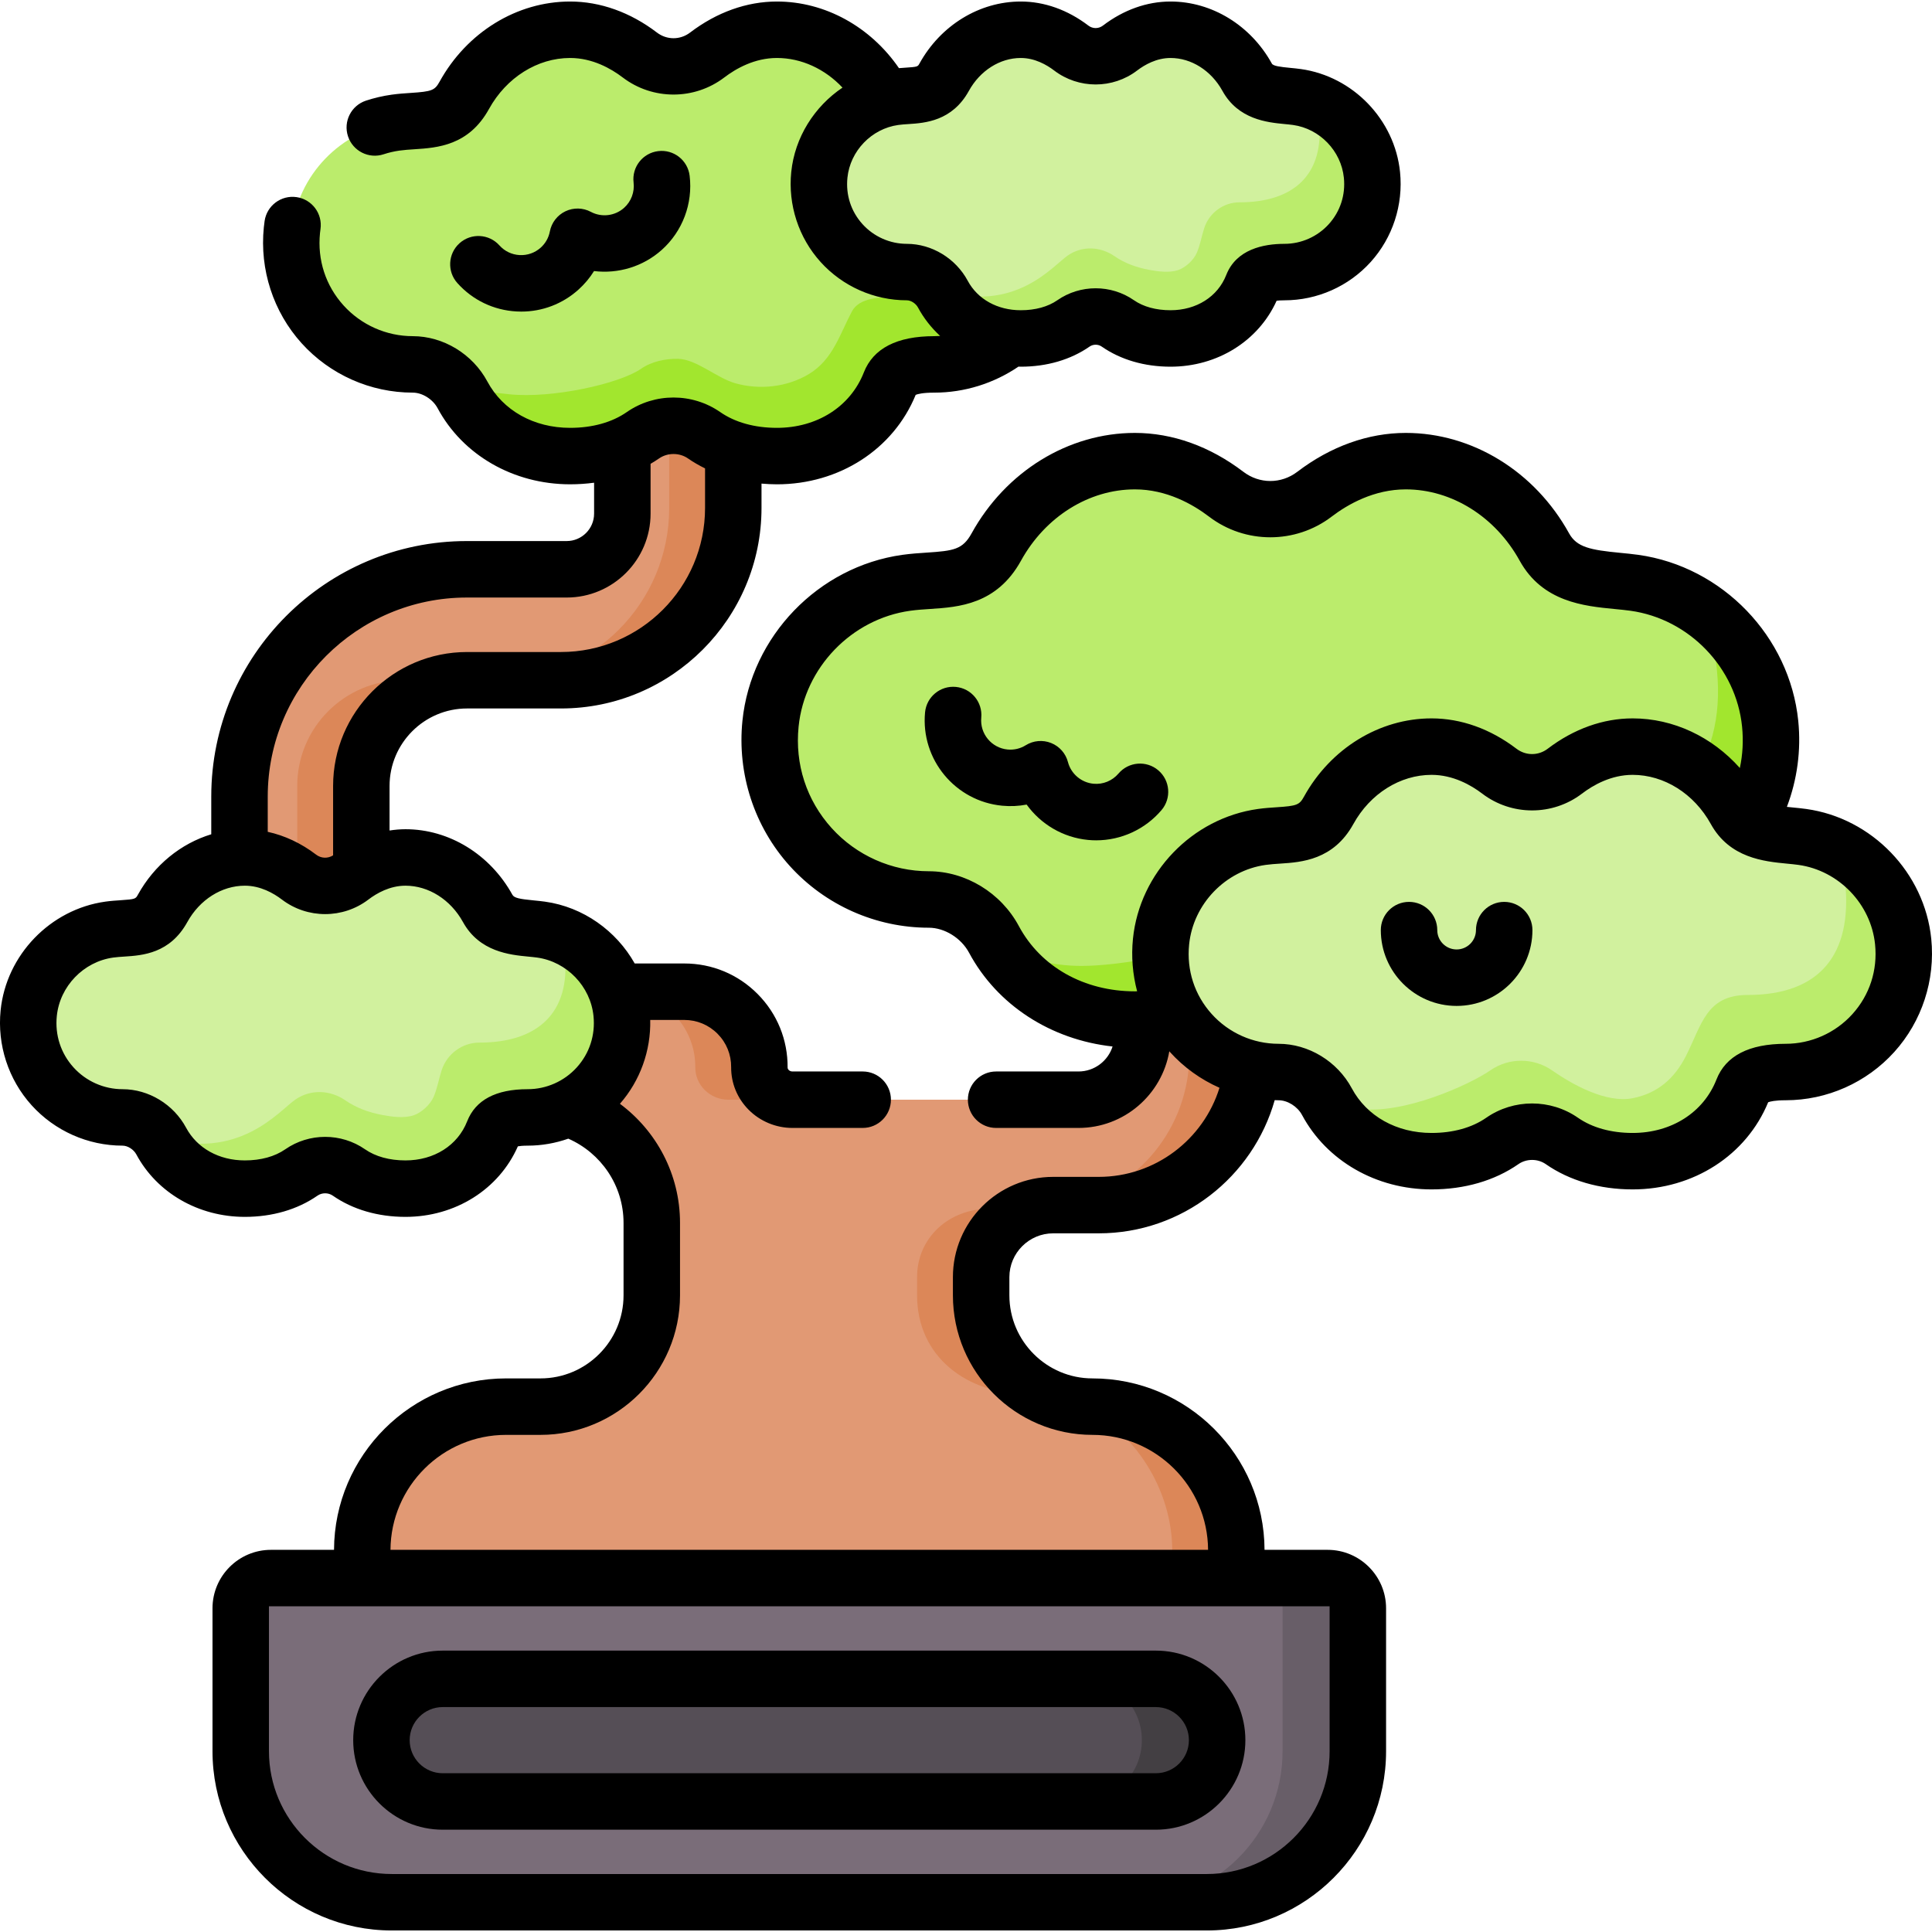
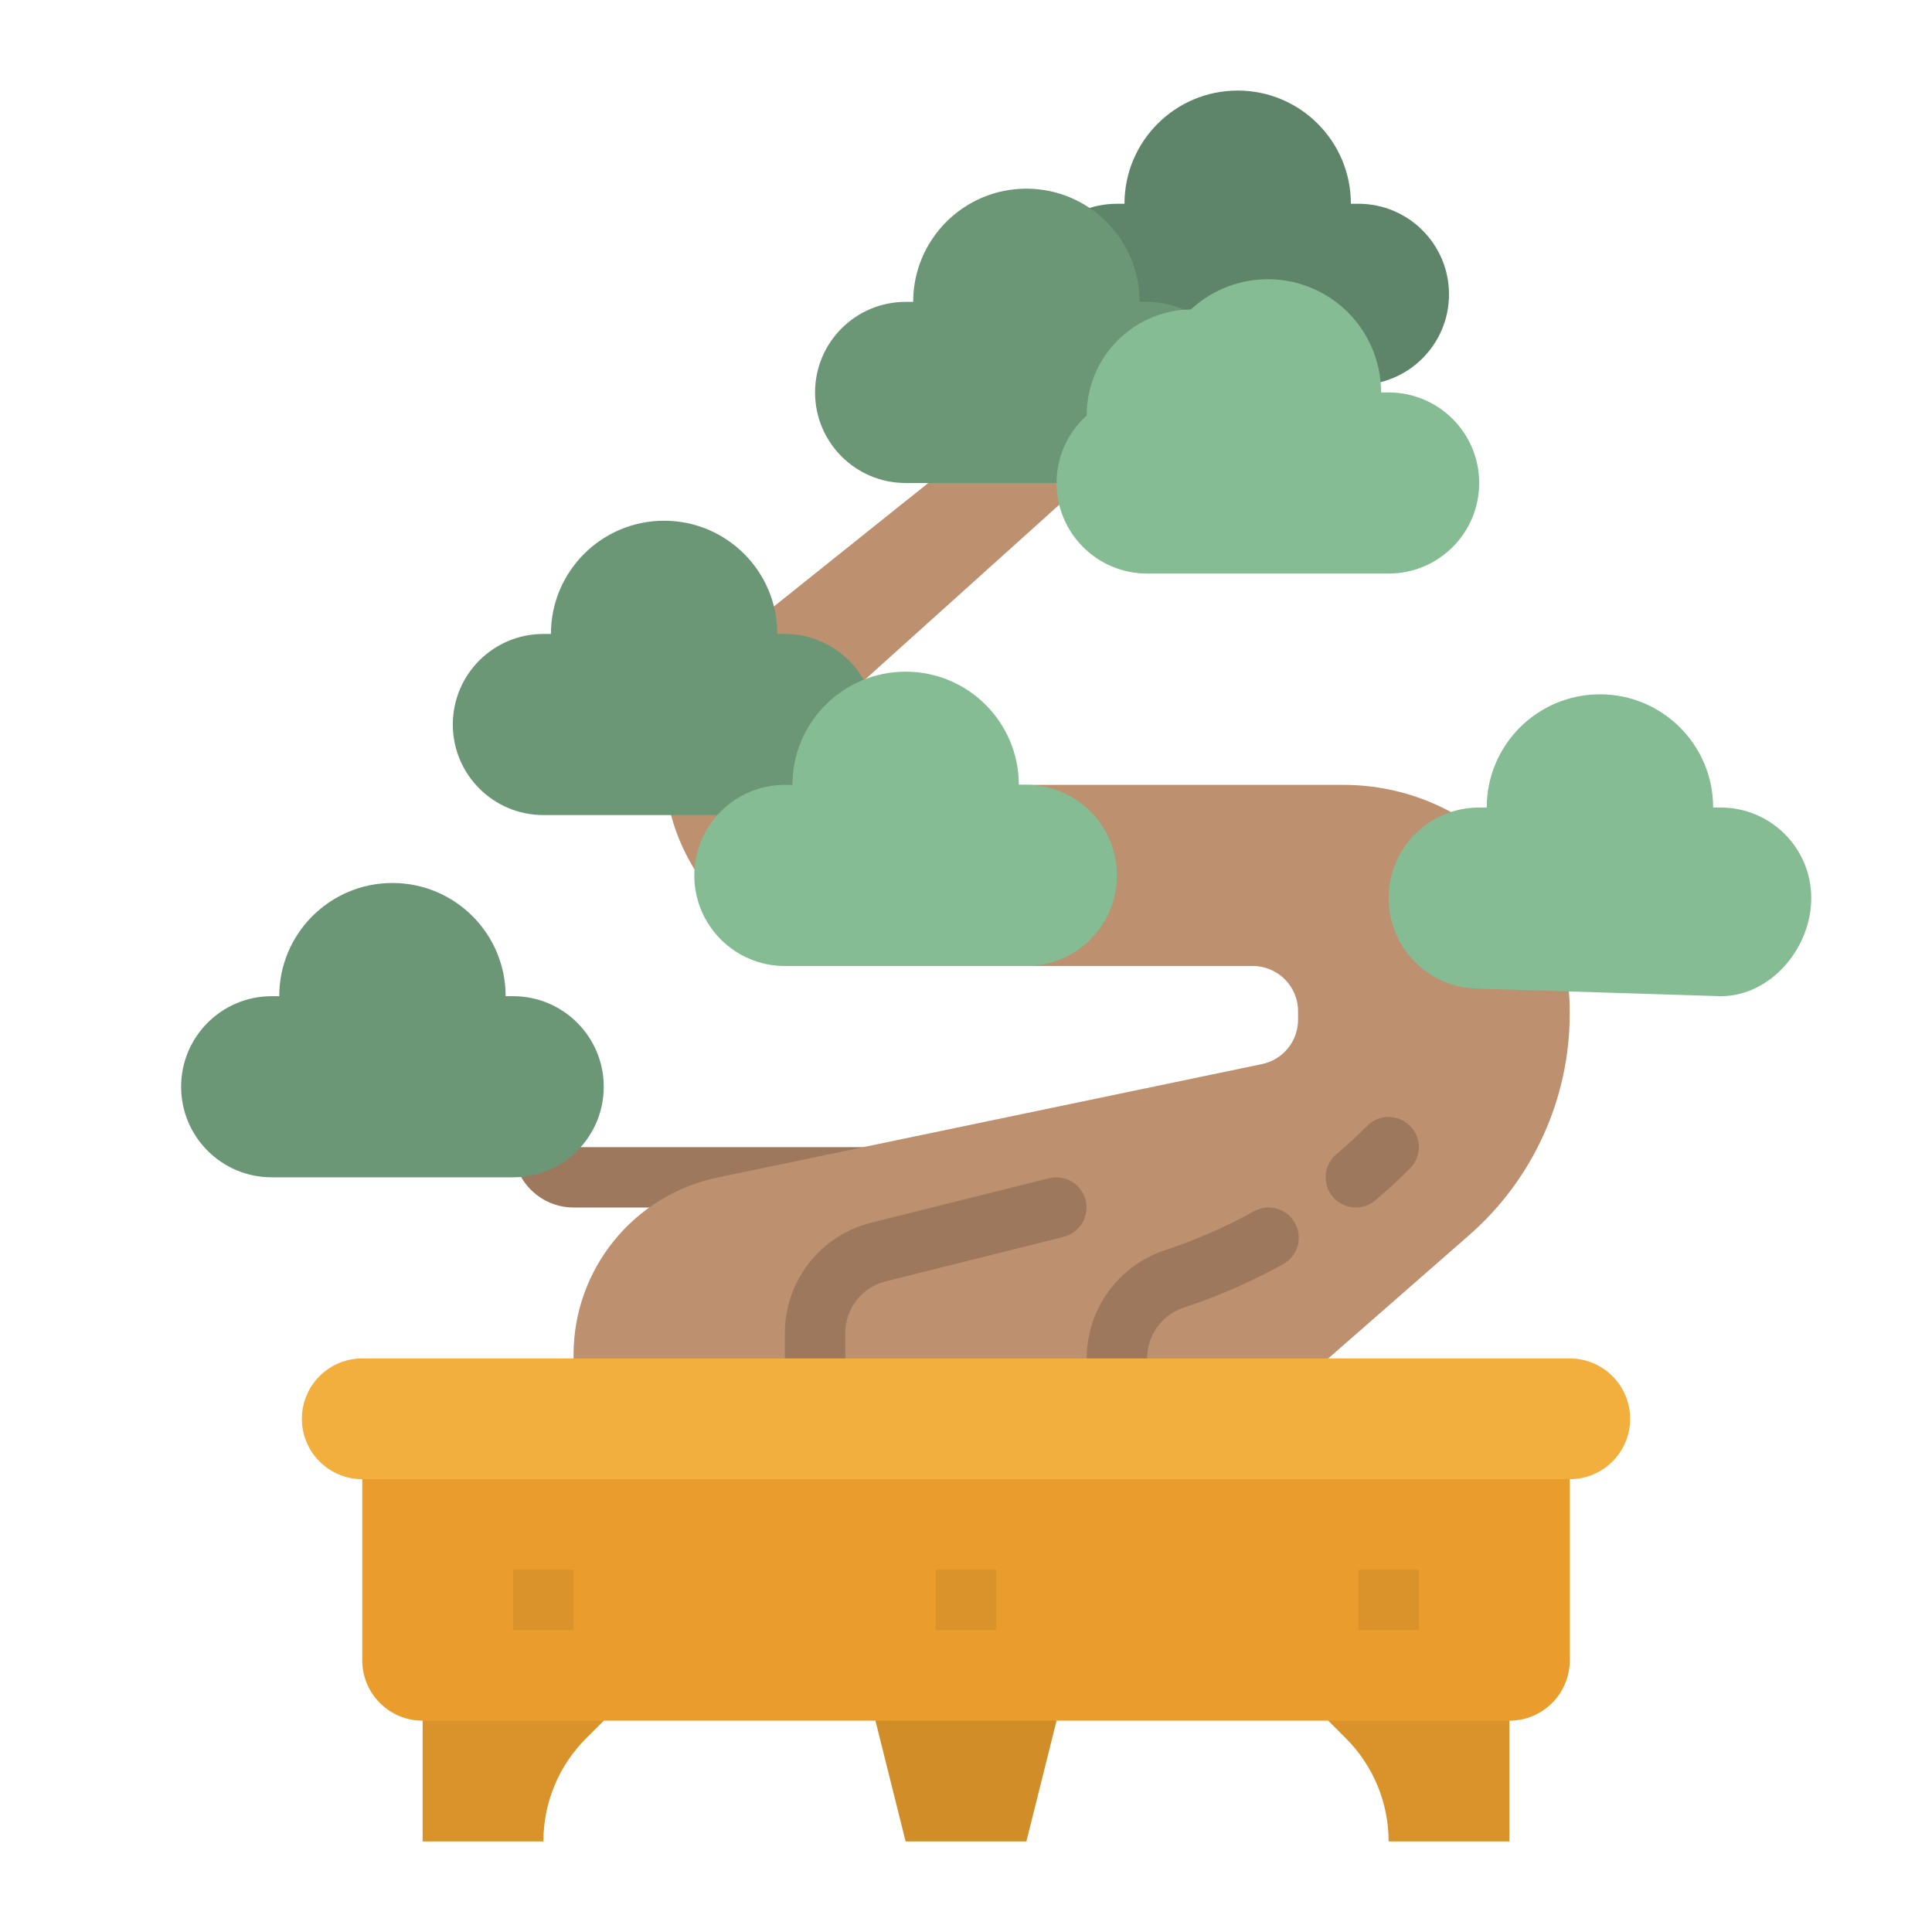
- <svg xmlns="http://www.w3.org/2000/svg" id="Capa_1" enable-background="new 0 0 512.808 512.808" height="512" viewBox="0 0 512.808 512.808" width="512">
-   <g>
-     <g>
-       <path d="m320.331 504.911h-216.353c-22.136 0-40.08-17.945-40.08-40.08v-37.947c0-4.428 3.589-8.017 8.017-8.017h280.48c4.428 0 8.017 3.589 8.017 8.017v37.947c-.001 22.135-17.945 40.08-40.081 40.08z" fill="#7a6d79" />
+ <svg xmlns="http://www.w3.org/2000/svg" height="512" viewBox="0 0 512 512" width="512">
+   <g id="flat">
+     <path d="m352 456v-8h48v40h-32a38.628 38.628 0 0 0 -11.314-27.314z" fill="#da922a" />
+     <path d="m232 456 24-8 24 8-8 32h-32z" fill="#d18d28" />
+     <path d="m112 448h48v8l-4.686 4.686a38.628 38.628 0 0 0 -11.314 27.314h-32z" fill="#da922a" />
+     <path d="m240 320h-88a16.019 16.019 0 0 1 -16-16v-8h16v8h88z" fill="#9e785d" />
+     <path d="m360 54h-2a30 30 0 0 0 -60 0h-2a24 24 0 0 0 -24 24 24 24 0 0 0 24 24h64a24 24 0 0 0 24-24 24 24 0 0 0 -24-24z" fill="#5e8569" />
+     <path d="m400 456h-288a16 16 0 0 1 -16-16v-56h320v56a16 16 0 0 1 -16 16z" fill="#ea9d2d" />
+     <path d="m248 416h16v16h-16z" fill="#da922a" />
+     <path d="m152 360v-.969a48 48 0 0 1 38.21-46.991l144.237-30.05a12 12 0 0 0 9.553-11.748v-2.242a12 12 0 0 0 -12-12h-102a54 54 0 0 1 -54-54v-.7a36 36 0 0 1 13.511-28.111l66.489-53.189h40l-76.335 68.7a11.068 11.068 0 0 0 -3.665 8.23 11.07 11.07 0 0 0 11.07 11.07h128.93a60 60 0 0 1 60 60v.606a78 78 0 0 1 -26.637 58.7l-37.363 32.694v8h-200z" fill="#bd9070" />
+     <path d="m304 80h-2a30 30 0 0 0 -60 0h-2a24 24 0 0 0 -24 24 24 24 0 0 0 24 24h64a24 24 0 0 0 24-24 24 24 0 0 0 -24-24z" fill="#6b9777" />
+     <path d="m208 168h-2a30 30 0 0 0 -60 0h-2a24 24 0 0 0 -24 24 24 24 0 0 0 24 24h64a24 24 0 0 0 24-24 24 24 0 0 0 -24-24z" fill="#6b9777" />
+     <path d="m272 208h-2a30 30 0 0 0 -60 0h-2a24 24 0 0 0 -24 24 24 24 0 0 0 24 24h64a24 24 0 0 0 24-24 24 24 0 0 0 -24-24z" fill="#85bc94" />
+     <path d="m456 214h-2a30 30 0 0 0 -60 0h-2a24 24 0 0 0 -24 24 24 24 0 0 0 24 24l64 2c13.255 0 24-12.745 24-26a24 24 0 0 0 -24-24z" fill="#85bc94" />
+     <path d="m288 110.113a28 28 0 0 1 25.254-27.978c.787-.078 1.568-.114 2.345-.125a29.994 29.994 0 0 1 50.401 21.99h2a24 24 0 0 1 24 24 24 24 0 0 1 -24 24h-64a24 24 0 0 1 -24-24 23.939 23.939 0 0 1 8-17.887z" fill="#85bc94" />
+     <g fill="#9e785d">
+       <path d="m216 368a8 8 0 0 1 -8-8v-6.667a30.156 30.156 0 0 1 22.875-29.3l47.185-11.8a8 8 0 0 1 3.88 15.522l-47.185 11.8a14.178 14.178 0 0 0 -10.755 13.778v6.667a8 8 0 0 1 -8 8z" />
+       <path d="m359.318 320a8 8 0 0 1 -5.177-14.1c2.823-2.392 5.582-4.934 8.2-7.554a8 8 0 0 1 11.314 11.314c-2.929 2.928-6.014 5.77-9.17 8.446a7.971 7.971 0 0 1 -5.167 1.894z" />
+       <path d="m296 368a8 8 0 0 1 -8-8 30.16 30.16 0 0 1 20.649-28.649l.62-.207a135.986 135.986 0 0 0 23.031-10.136 8 8 0 1 1 7.775 13.984 152.115 152.115 0 0 1 -25.747 11.33l-.621.207a14.181 14.181 0 0 0 -9.707 13.471 8 8 0 0 1 -8 8z" />
    </g>
-     <g>
-       <path d="m360.413 426.882v37.946c0 22.14-17.944 40.084-40.084 40.084h-19.982c22.14 0 40.084-17.944 40.084-40.084v-37.946c0-4.426-3.587-8.013-8.023-8.013h19.982c4.436 0 8.023 3.587 8.023 8.013z" fill="#685e68" />
-     </g>
-     <g>
-       <path d="m279.545 319.869h12.078c22.684 0 41.073-18.389 41.073-41.073v-71.889h-29.446v67.992c0 9.386-7.609 16.995-16.995 16.995h-75.945c-4.773 0-8.784-3.825-8.748-8.598.082-11.068-8.866-20.067-19.916-20.067h-59.75c-14.353 0-25.989-11.636-25.989-25.989v-28.617c0-15.502 12.567-28.069 28.069-28.069h24.926c25.257 0 45.733-20.475 45.733-45.733v-36.939h-29.447v38.451c0 8.16-6.615 14.776-14.776 14.776h-26.501c-33.324 0-60.339 27.015-60.339 60.339v32.613c0 26.85 21.766 48.616 48.616 48.616h28.889c17.633 0 31.927 14.294 31.927 31.927v19.214c0 16.317-13.228 29.545-29.545 29.545h-9.122c-21.089 0-38.184 17.096-38.184 38.184v7.32h232.004v-7.32c0-21.089-17.096-38.184-38.184-38.184-16.317 0-29.545-13.228-29.545-29.545v-4.829c-.001-10.56 8.558-19.12 19.117-19.12z" fill="#e19974" />
-     </g>
-     <g>
-       <path d="m95.908 208.626v28.615c0 14.357 11.64 25.987 25.987 25.987h-17.005c-14.357 0-25.997-11.63-25.997-25.987v-28.615c0-15.506 12.569-28.075 28.075-28.075h17.005c-15.496.001-28.065 12.569-28.065 28.075z" fill="#dc8758" />
-     </g>
-     <g>
-       <path d="m148.901 180.552h-17.015c25.258 0 45.739-20.472 45.739-45.729v-36.938h17.005v36.937c0 25.258-20.472 45.73-45.729 45.73z" fill="#dc8758" />
-     </g>
-     <g>
-       <path d="m210.306 291.892h-17.005c-4.776 0-8.782-3.827-8.752-8.592.08-11.07-8.862-20.072-19.912-20.072h17.005c11.05 0 20.002 9.002 19.922 20.072-.04 4.766 3.976 8.592 8.742 8.592z" fill="#dc8758" />
-     </g>
-     <g>
-       <path d="m269.084 364.708c2.258 2.258 4.886 4.156 7.783 5.585-1.289-.15-2.588-.23-3.907-.23-8.163 0-15.546-2.478-20.891-7.004s-8.652-11.08-8.652-19.243v-4.826c0-10.56 8.562-18.144 19.113-18.144h10.97c-7.593 2.528-13.068 9.701-13.068 18.144v4.826c0 8.163 3.307 15.546 8.652 20.892z" fill="#dc8758" />
-     </g>
-     <g>
-       <path d="m328.151 411.546v7.323h-17.005v-7.323c0-16.106-9.971-31.812-24.089-38.326.959.09 1.928.14 2.917.14 21.083 0 38.177 17.095 38.177 38.186z" fill="#dc8758" />
-     </g>
-     <g>
-       <path d="m332.697 206.908v71.886c0 22.69-18.394 41.074-41.073 41.074h-8.063c18.384-4.086 32.121-20.492 32.121-40.094v-72.865h17.015z" fill="#dc8758" />
-     </g>
-     <g>
-       <path d="m306.79 478.163h-189.272c-8.988 0-16.274-7.286-16.274-16.274 0-8.988 7.286-16.274 16.274-16.274h189.272c8.988 0 16.274 7.286 16.274 16.274 0 8.987-7.286 16.274-16.274 16.274z" fill="#554e56" />
-     </g>
-     <g>
-       <path d="m323.066 461.891c0 4.486-1.818 8.562-4.766 11.51-2.947 2.948-7.014 4.766-11.51 4.766h-19.982c4.496 0 8.562-1.818 11.51-4.766 2.947-2.947 4.766-7.024 4.766-11.51 0-8.992-7.283-16.276-16.275-16.276h19.982c8.991.001 16.275 7.284 16.275 16.276z" fill="#433f43" />
-     </g>
-     <g>
-       <g>
-         <path d="m433.824 154.694c-8.573-1.198-18.883-.409-23.897-9.493-7.248-13.132-21.006-22.8-36.79-22.8-9.024 0-17.385 3.555-24.246 8.783-6.938 5.287-16.474 5.287-23.412 0-6.861-5.229-15.222-8.783-24.246-8.783-15.784 0-29.543 9.669-36.79 22.801-5.645 10.228-14.322 8.156-23.893 9.492-19.037 2.658-34.089 18.274-36.032 37.398-2.571 25.31 17.227 46.657 42.012 46.657 7.074.004 13.958 4.371 17.295 10.595 7.064 13.177 21.163 21.28 37.408 21.28 9.497 0 18.26-2.335 25.314-7.237 6.349-4.413 14.928-4.413 21.277 0 7.053 4.902 15.816 7.237 25.314 7.237 17.921 0 33.23-9.862 39.364-25.518 2.25-5.742 10.081-6.356 15.34-6.356 24.782 0 44.579-21.344 42.012-46.652-1.942-19.126-16.993-34.745-36.03-37.404z" fill="#bbec6c" />
-       </g>
-       <g>
-         <path d="m469.855 192.1c-1.349-13.288-9.032-24.888-19.972-31.612 3.147 5.185 5.195 11.09 5.835 17.364 2.578 25.308-11.998 42.785-36.776 42.785-5.265 0-13.098.609-15.346 6.354-6.135 15.656-9.676 25.751-27.6 25.751-9.492 0-18.157-3.339-25.211-8.235-6.354-4.416-15.472-5.112-21.281 0-9.866 8.683-32.904 11.875-42.396 11.875-8.363 0-16.156-2.148-22.71-6.025 7.234 12.579 21.011 20.262 36.837 20.262 9.492 0 18.254-2.328 25.307-7.234 6.354-4.416 14.927-4.416 21.281 0 7.054 4.906 15.816 7.234 25.318 7.234 17.914 0 33.23-9.861 39.355-25.517 2.258-5.745 10.081-6.354 15.346-6.354 24.779.001 44.581-21.34 42.013-46.648z" fill="#a2e62e" />
-       </g>
-       <g>
-         <path d="m478.406 222.147c-6.364-.889-14.018-.304-17.74-7.047-5.38-9.749-15.594-16.926-27.312-16.926-6.699 0-12.906 2.639-18 6.521-5.151 3.925-12.23 3.925-17.381 0-5.094-3.882-11.301-6.521-18-6.521-11.718 0-21.932 7.178-27.312 16.927-4.191 7.593-10.633 6.055-17.738 7.046-14.133 1.973-25.307 13.566-26.749 27.763-1.908 18.79 12.789 34.637 31.189 34.637 5.251.003 10.362 3.245 12.839 7.865 5.244 9.782 15.711 15.798 27.77 15.798 7.051 0 13.556-1.733 18.792-5.372 4.714-3.276 11.082-3.276 15.796 0 5.236 3.639 11.742 5.372 18.792 5.372 13.304 0 24.669-7.321 29.223-18.944 1.67-4.263 7.484-4.719 11.388-4.719 18.398 0 33.095-15.845 31.188-34.633-1.439-14.198-12.613-25.792-26.745-27.767z" fill="#d1f19e" />
-       </g>
-       <g>
-         <path d="m505.154 249.909c-1.119-11.02-8.103-20.472-17.794-25.068 1.239 2.908 2.068 6.015 2.398 9.262 1.968 19.393-6.858 29.988-25.851 29.988-11.046 0-12.182 7.881-16.429 16.231-3.009 5.916-7.429 9.826-14.048 11.159-7.13 1.436-16.107-3.642-21.512-7.398-4.866-3.377-11.44-3.377-16.306 0-5.405 3.756-23.269 11.935-35.05 10.186-2.658-.395-5.295-.29-7.793-.849 5.405 9.182 15.566 14.787 27.206 14.787 7.044 0 13.558-1.728 18.793-5.365 4.706-3.277 11.08-3.277 15.796 0 5.235 3.637 11.74 5.365 18.793 5.365 13.298 0 24.668-7.314 29.214-18.943 1.679-4.256 7.483-4.716 11.39-4.716 18.404 0 33.101-15.846 31.193-34.639z" fill="#bbec6c" />
-       </g>
-     </g>
-     <g>
-       <path d="m143.619 246.746c-5.084-.71-11.199-.242-14.173-5.63-4.298-7.788-12.458-13.522-21.819-13.522-5.352 0-10.31 2.108-14.38 5.209-4.115 3.136-9.77 3.136-13.885 0-4.069-3.101-9.028-5.209-14.38-5.209-9.361 0-17.521 5.734-21.819 13.523-3.348 6.066-8.494 4.837-14.17 5.629-11.29 1.576-20.218 10.838-21.37 22.18-1.525 15.011 10.217 27.671 24.917 27.671 4.195.002 8.278 2.592 10.257 6.283 4.19 7.815 12.551 12.621 22.186 12.621 5.633 0 10.83-1.385 15.013-4.292 3.766-2.617 8.853-2.617 12.619 0 4.183 2.907 9.38 4.292 15.013 4.292 10.629 0 19.708-5.849 23.346-15.134 1.334-3.405 5.979-3.77 9.098-3.77 14.698 0 26.439-12.659 24.916-27.668-1.152-11.343-10.079-20.606-21.369-22.183z" fill="#d1f19e" />
-     </g>
-     <g>
-       <path d="m164.989 268.932c-.975-9.54-7.428-17.6-16.164-20.859.547 1.672.911 3.419 1.093 5.22 1.597 15.681-7.324 23.442-22.673 23.442-4.514 0-8.583 2.954-10.01 7.315-.768 2.345-1.153 4.81-2.135 7.086-.88 2.036-3.219 4.196-5.303 4.892-2.521.843-5.741.406-8.301-.075-3.477-.652-6.874-1.843-9.798-3.869-4.005-2.777-9.215-3.061-13.332-.205-4.373 3.034-15.062 16.56-36.267 9.874.257.365.482.74.697 1.126 4.191 7.814 12.552 12.627 22.188 12.627 5.627 0 10.826-1.393 15.017-4.298 3.762-2.616 8.843-2.616 12.616 0 4.18 2.905 9.379 4.298 15.006 4.298 10.633 0 19.712-5.852 23.345-15.135 1.34-3.409 5.981-3.773 9.1-3.773 14.696-.001 26.443-12.66 24.921-27.666z" fill="#bbec6c" />
-     </g>
-     <g>
-       <path d="m252.55 32.552c-6.545-.914-14.417-.312-18.244-7.247-5.533-10.026-16.037-17.407-28.087-17.407-6.889 0-13.272 2.714-18.511 6.706-5.297 4.037-12.577 4.037-17.874 0-5.238-3.992-11.621-6.706-18.511-6.706-12.051 0-22.554 7.382-28.088 17.408-4.31 7.809-10.934 6.227-18.241 7.247-14.534 2.028-26.026 13.95-27.508 28.55-1.963 19.323 13.152 35.62 32.075 35.62 5.401.003 10.657 3.337 13.204 8.089 5.393 10.06 16.157 16.246 28.559 16.246 7.251 0 13.941-1.782 19.326-5.525 4.847-3.369 11.397-3.369 16.244 0 5.385 3.742 12.075 5.525 19.326 5.525 13.682 0 25.37-7.529 30.053-19.482 1.717-4.384 7.696-4.853 11.711-4.853 18.92 0 34.034-16.295 32.074-35.617-1.483-14.6-12.974-26.524-27.508-28.554z" fill="#bbec6c" />
-     </g>
-     <g>
-       <path d="m280.054 61.107c-.709-7.044-3.757-13.458-8.353-18.454 1.139 19.792-14.567 36.198-34.12 36.198-3.659 0-9.454.029-11.461 3.814-3.247 6.124-5.08 12.831-11.465 16.652-5.765 3.45-12.985 4.22-19.424 2.43-4.907-1.364-10.334-6.368-15.176-6.497-3.365-.09-7.099.687-9.897 2.633-5.705 3.966-23.57 7.959-35.035 6.765-5.197-.541-10.171-1.029-14.597-2.957.869.939 1.629 1.988 2.238 3.117 5.395 10.061 16.156 16.246 28.555 16.246 7.254 0 13.948-1.778 19.333-5.515 4.846-3.377 11.39-3.377 16.246 0 5.385 3.737 12.069 5.515 19.323 5.515 13.678 0 25.367-7.523 30.053-19.473 1.718-4.386 7.693-4.856 11.71-4.856 18.922 0 34.029-16.295 32.07-35.618z" fill="#a2e62e" />
-     </g>
-     <g>
-       <path d="m344.24 25.75c-4.739-.662-10.439-.226-13.211-5.248-4.007-7.26-11.612-12.604-20.338-12.604-4.988 0-9.611 1.965-13.404 4.856-3.836 2.923-9.107 2.923-12.943 0-3.793-2.891-8.415-4.856-13.404-4.856-8.726 0-16.332 5.345-20.338 12.605-3.121 5.654-7.918 4.509-13.208 5.247-10.524 1.469-18.845 10.102-19.919 20.674-1.421 13.992 9.524 25.793 23.225 25.793 3.911.002 7.716 2.416 9.561 5.857 3.905 7.285 11.699 11.764 20.68 11.764 5.25 0 10.095-1.291 13.994-4 3.51-2.439 8.252-2.439 11.762 0 3.899 2.71 8.743 4 13.994 4 9.907 0 18.37-5.452 21.761-14.107 1.244-3.174 5.573-3.514 8.48-3.514 13.7 0 24.644-11.799 23.225-25.79-1.073-10.573-9.393-19.207-19.917-20.677z" fill="#d1f19e" />
-     </g>
-     <g>
-       <path d="m364.159 46.43c-.909-8.892-6.924-16.405-15.067-19.443.51 1.559.849 3.187 1.019 4.866 1.489 14.617-6.827 21.851-21.134 21.851-4.207 0-8 2.753-9.331 6.818-.715 2.186-1.074 4.484-1.99 6.605-.82 1.898-3 3.911-4.943 4.56-2.35.785-5.351.378-7.738-.07-3.241-.608-6.408-1.717-9.132-3.606-3.733-2.588-8.59-2.853-12.427-.191-4.076 2.828-14.04 15.436-33.805 9.203.24.34.45.689.649 1.049 3.906 7.284 11.7 11.77 20.682 11.77 5.245 0 10.091-1.299 13.998-4.006 3.507-2.438 8.243-2.438 11.759 0 3.897 2.708 8.742 4.006 13.988 4.006 9.911 0 18.374-5.455 21.761-14.108 1.249-3.177 5.575-3.517 8.482-3.517 13.698 0 24.648-11.8 23.229-25.787z" fill="#bbec6c" />
-     </g>
-     <g>
-       <path d="m117.518 485.656h189.272c13.106 0 23.768-10.662 23.768-23.768s-10.662-23.768-23.768-23.768h-189.272c-13.106 0-23.767 10.662-23.767 23.768s10.661 23.768 23.767 23.768zm0-32.549h189.272c4.842 0 8.781 3.939 8.781 8.781s-3.939 8.781-8.781 8.781h-189.272c-4.842 0-8.781-3.939-8.781-8.781s3.939-8.781 8.781-8.781z" />
-       <path d="m156.831 56.234c-2.102-1.121-4.609-1.175-6.756-.148-2.148 1.026-3.68 3.012-4.128 5.35-.322 1.675-1.164 3.164-2.438 4.304-1.543 1.381-3.532 2.074-5.599 1.965-2.068-.114-3.967-1.027-5.348-2.569-2.761-3.083-7.498-3.344-10.581-.584-3.083 2.761-3.345 7.498-.584 10.581 4.052 4.525 9.623 7.201 15.687 7.536.429.024.856.036 1.282.036 5.6 0 10.935-2.034 15.14-5.8 1.64-1.469 3.037-3.135 4.168-4.958 6.394.782 13.002-1.165 17.975-5.617 5.525-4.946 8.292-12.303 7.402-19.677-.495-4.108-4.221-7.043-8.337-6.542-4.109.496-7.038 4.228-6.542 8.337.304 2.52-.638 5.031-2.521 6.717-2.415 2.165-5.96 2.595-8.82 1.069z" />
-       <path d="m512.608 249.157c-1.777-17.514-15.726-31.994-33.165-34.43-1.252-.175-2.489-.295-3.686-.41-.523-.051-1.005-.101-1.466-.151 2.728-7.189 3.811-15 3.017-22.826-2.274-22.416-20.126-40.949-42.448-44.067-1.631-.228-3.269-.386-4.854-.539-7.84-.757-11.488-1.473-13.519-5.153-9.08-16.453-25.691-26.673-43.35-26.673-9.977 0-19.932 3.568-28.788 10.316-4.286 3.266-10.044 3.266-14.329 0-8.857-6.749-18.811-10.316-28.788-10.316-17.66 0-34.271 10.221-43.351 26.674-2.359 4.274-4.736 4.626-11.895 5.096-1.959.128-4.179.274-6.474.595-22.32 3.116-40.174 21.647-42.451 44.062-1.428 14.059 3.15 28.095 12.559 38.508 9.417 10.422 22.87 16.399 36.905 16.399 4.201.002 8.599 2.733 10.694 6.642 7.456 13.908 21.722 23.086 38.09 24.886-1.22 3.84-4.817 6.632-9.056 6.632h-21.857c-4.138 0-7.493 3.355-7.493 7.493s3.355 7.493 7.493 7.493h21.857c12.089 0 22.139-8.813 24.115-20.347.055.062.106.127.161.188 3.702 4.097 8.203 7.313 13.158 9.498-4.244 13.681-17.008 23.649-32.067 23.649h-12.078c-14.673 0-26.612 11.938-26.612 26.612v4.829c0 20.423 16.616 37.039 37.039 37.039 16.865 0 30.597 13.674 30.69 30.517h-217.013c.094-16.843 13.825-30.517 30.69-30.517h9.122c20.423 0 37.038-16.615 37.038-37.039v-19.214c0-12.944-6.284-24.436-15.948-31.627 5.371-6.134 8.228-14.1 8.04-22.253h9.056c3.335 0 6.467 1.304 8.817 3.672 2.35 2.367 3.631 5.509 3.606 8.846-.031 4.253 1.617 8.272 4.64 11.318 3.046 3.069 7.274 4.828 11.601 4.828h18.677c4.138 0 7.493-3.355 7.493-7.493s-3.355-7.493-7.493-7.493h-18.677c-.513 0-.846-.28-.965-.4-.293-.294-.291-.562-.29-.65.054-7.362-2.771-14.292-7.956-19.515s-12.094-8.1-19.453-8.1h-13.174c-4.88-8.666-13.636-14.99-23.817-16.412-.976-.136-1.987-.237-3.007-.335-3.754-.362-5.171-.642-5.641-1.495-5.922-10.73-16.797-17.395-28.38-17.395-1.414 0-2.824.129-4.226.341v-11.817c0-11.345 9.23-20.575 20.575-20.575h24.926c29.349 0 53.226-23.877 53.226-53.226v-6.46c1.345.112 2.704.189 4.092.189 16.537 0 30.932-9.302 36.831-23.745.506-.209 1.851-.589 4.933-.589 8.031 0 15.814-2.459 22.352-6.906.203.004.403.02.606.02 6.925 0 13.242-1.846 18.271-5.341.945-.657 2.265-.656 3.209 0 5.027 3.494 11.345 5.341 18.27 5.341 12.446 0 23.338-6.822 28.163-17.505.434-.061 1.095-.116 2.078-.116 8.706 0 17.048-3.706 22.888-10.169 5.836-6.458 8.676-15.159 7.792-23.871-1.411-13.907-12.487-25.406-26.336-27.341-.917-.128-1.866-.222-2.825-.315-2.62-.253-4.503-.482-4.862-1.133-5.609-10.163-15.916-16.477-26.898-16.477-6.255 0-12.461 2.209-17.945 6.389-1.154.88-2.705.88-3.859 0-5.485-4.179-11.69-6.389-17.945-6.389-10.983 0-21.29 6.314-26.898 16.478-.454.822-.481.871-3.861 1.093-.495.032-1.024.069-1.573.113-7.55-10.99-19.61-17.684-32.39-17.684-8.008 0-15.979 2.849-23.053 8.239-2.629 2.003-6.161 2.004-8.791 0-7.073-5.39-15.045-8.239-23.053-8.239-14.128 0-27.404 8.154-34.648 21.28-1.272 2.306-2.059 2.612-7.646 2.979-1.526.1-3.255.214-5.071.467-2.306.322-4.599.855-6.815 1.584-3.931 1.294-6.069 5.529-4.775 9.46s5.53 6.069 9.46 4.775c1.366-.45 2.78-.778 4.201-.977 1.273-.178 2.588-.264 3.981-.355 6.08-.399 14.406-.946 19.785-10.692 4.607-8.349 12.856-13.535 21.527-13.535 5.936 0 10.873 2.813 13.969 5.172 7.937 6.047 19.022 6.047 26.958 0 3.096-2.36 8.033-5.172 13.969-5.172 6.488 0 12.739 2.905 17.406 7.865-7.448 5.014-12.666 13.17-13.604 22.41-.885 8.713 1.954 17.414 7.79 23.873 5.84 6.463 14.183 10.17 22.885 10.17 1.089 0 2.39.837 2.962 1.904 1.535 2.864 3.539 5.398 5.887 7.56-.519.033-1.039.056-1.563.056-9.902 0-16.189 3.234-18.688 9.613-3.557 9.081-12.4 14.722-23.076 14.722-5.906 0-11.11-1.447-15.05-4.185-7.417-5.154-17.381-5.153-24.797 0-3.939 2.738-9.143 4.185-15.05 4.185-9.621 0-17.828-4.596-21.955-12.293-3.919-7.31-11.692-12.037-19.808-12.042-6.988 0-13.685-2.976-18.374-8.165-4.752-5.259-6.97-12.08-6.246-19.205.036-.347.078-.692.128-1.035.598-4.095-2.236-7.9-6.331-8.498-4.103-.599-7.9 2.237-8.498 6.331-.081.559-.151 1.121-.208 1.687-1.141 11.231 2.517 22.445 10.036 30.767 7.525 8.328 18.275 13.104 29.489 13.104 2.542.001 5.32 1.74 6.604 4.135 6.679 12.46 20.153 20.199 35.163 20.199 2.177 0 4.303-.146 6.371-.421v8.203c0 4.016-3.267 7.282-7.283 7.282h-26.501c-37.403 0-67.832 30.429-67.832 67.832v9.997c-8.049 2.45-15.11 8.14-19.476 16.051-.598 1.083-.66 1.196-4.585 1.453-1.214.08-2.59.17-4.061.376-14.612 2.04-26.298 14.17-27.788 28.844-.934 9.194 2.062 18.376 8.22 25.191 6.162 6.82 14.965 10.731 24.147 10.731 1.373.001 2.945 1.003 3.657 2.331 5.48 10.223 16.512 16.574 28.79 16.574 7.317 0 13.987-1.947 19.289-5.632 1.197-.832 2.87-.832 4.067 0 5.302 3.685 11.972 5.632 19.289 5.632 13.238 0 24.808-7.306 29.835-18.722.485-.09 1.301-.182 2.609-.182 3.706 0 7.345-.646 10.778-1.854 8.618 3.778 14.662 12.372 14.662 22.368v19.214c0 12.159-9.893 22.052-22.052 22.052h-9.122c-25.128 0-45.579 20.397-45.673 45.504h-16.746c-8.552 0-15.51 6.958-15.51 15.51v37.947c0 26.232 21.341 47.574 47.573 47.574h216.353c26.233 0 47.574-21.341 47.574-47.574v-37.947c0-8.552-6.958-15.51-15.51-15.51h-16.749c-.094-25.107-20.545-45.504-45.674-45.504-12.159 0-22.052-9.893-22.052-22.052v-4.829c0-6.41 5.215-11.625 11.625-11.625h12.078c22.198 0 40.951-14.975 46.723-35.35.338.009.675.027 1.014.027 2.401.001 5.025 1.647 6.24 3.913 6.531 12.182 19.702 19.75 34.374 19.75 8.774 0 16.751-2.321 23.068-6.712 2.133-1.482 5.111-1.481 7.243 0 6.318 4.391 14.295 6.712 23.068 6.712 16.134 0 30.184-9.06 35.972-23.135.519-.197 1.812-.528 4.639-.528 10.965 0 21.474-4.669 28.83-12.809 7.351-8.133 10.929-19.094 9.815-30.073zm-271.907-184.434c-4.476 0-8.767-1.907-11.77-5.231-3.044-3.368-4.464-7.74-4-12.311.724-7.127 6.402-13.019 13.501-14.01.846-.118 1.762-.178 2.732-.241 4.323-.284 11.559-.759 16.001-8.807 2.972-5.386 8.251-8.732 13.777-8.732 3.721 0 6.873 1.806 8.862 3.322 6.485 4.942 15.543 4.942 22.027 0 1.989-1.516 5.14-3.322 8.862-3.322 5.525 0 10.805 3.346 13.777 8.732 4.204 7.617 11.928 8.363 16.543 8.809.744.072 1.48.14 2.191.239 7.099.992 12.776 6.885 13.499 14.012.464 4.57-.957 8.942-4.001 12.31-3.004 3.323-7.293 5.23-11.768 5.23-5.573 0-12.779 1.435-15.457 8.274-2.259 5.765-7.924 9.347-14.784 9.347-3.853 0-7.213-.92-9.717-2.66-3.038-2.111-6.598-3.167-10.158-3.167-3.559 0-7.12 1.056-10.157 3.167-2.505 1.741-5.865 2.661-9.718 2.661-6.191 0-11.453-2.92-14.075-7.811-3.195-5.956-9.538-9.807-16.167-9.811zm-169.636 146.725c0-29.139 23.706-52.845 52.846-52.845h26.501c12.279 0 22.269-9.99 22.269-22.269v-13.225c.766-.45 1.52-.918 2.245-1.422 2.263-1.573 5.427-1.573 7.691 0 1.424.99 2.944 1.859 4.524 2.64v10.497c0 21.085-17.154 38.24-38.239 38.24h-24.926c-19.609 0-35.562 15.953-35.562 35.562v18.405c-1.399.89-3.167.837-4.51-.187-3.996-3.046-8.356-5.073-12.839-6.053zm82.037 71.864c-3.326 3.68-8.075 5.791-13.031 5.791-8.449 0-13.857 2.87-16.075 8.53-2.507 6.399-8.779 10.375-16.369 10.375-4.245 0-7.958-1.021-10.737-2.952-3.166-2.2-6.875-3.3-10.585-3.3s-7.42 1.1-10.585 3.3c-2.779 1.931-6.492 2.952-10.737 2.952-6.847 0-12.672-3.24-15.582-8.668-3.331-6.215-9.948-10.232-16.861-10.236-4.957 0-9.707-2.111-13.032-5.792-3.37-3.73-4.943-8.57-4.43-13.629.802-7.892 7.089-14.418 14.951-15.515.928-.13 1.92-.195 2.971-.264 4.82-.316 12.104-.794 16.724-9.166 3.285-5.952 9.132-9.65 15.259-9.65 4.144 0 7.637 1.999 9.838 3.676 6.762 5.153 16.207 5.153 22.969 0 2.201-1.677 5.694-3.676 9.838-3.676 6.127 0 11.974 3.697 15.259 9.65 4.371 7.921 12.479 8.703 17.322 9.17.805.078 1.603.153 2.374.26 7.861 1.098 14.148 7.624 14.949 15.517.513 5.058-1.06 9.897-4.43 13.627zm199.816 143.047v38.471c0 17.969-14.618 32.587-32.587 32.587h-216.354c-17.968 0-32.587-14.618-32.587-32.587v-38.471zm-52.198-177.206c-.481 4.733-.085 9.462 1.104 13.964-.198.003-.392.012-.592.012-13.472 0-24.987-6.477-30.803-17.327-4.735-8.832-14.114-14.542-23.899-14.548-9.809 0-19.208-4.177-25.789-11.46-6.67-7.382-9.784-16.951-8.769-26.946 1.588-15.635 14.042-28.56 29.613-30.734 1.751-.244 3.515-.36 5.383-.483 7.428-.488 17.602-1.155 24.034-12.809 6.443-11.676 18.026-18.928 30.229-18.928 8.422 0 15.364 3.943 19.704 7.25 9.567 7.291 22.93 7.29 32.496 0 4.34-3.308 11.281-7.25 19.704-7.25 12.203 0 23.785 7.253 30.229 18.928 6.061 10.981 17.123 12.049 25.2 12.829 1.494.144 2.905.281 4.22.464 15.572 2.175 28.024 15.102 29.61 30.737.381 3.758.17 7.453-.588 10.996-7.361-8.271-17.646-13.168-28.456-13.168-7.833 0-15.627 2.785-22.541 8.054-2.481 1.891-5.816 1.891-8.297 0-6.914-5.269-14.709-8.054-22.541-8.054-13.813 0-26.792 7.97-33.872 20.8-1.201 2.176-1.88 2.437-7.266 2.79-1.487.098-3.173.208-4.947.456-17.438 2.435-31.387 16.913-33.166 34.427zm190.954 20.03c-4.519 5.002-10.975 7.871-17.71 7.871-9.721 0-15.9 3.189-18.365 9.479-3.427 8.749-11.952 14.184-22.246 14.184-5.701 0-10.72-1.395-14.516-4.033-3.641-2.529-7.907-3.794-12.174-3.794-4.266 0-8.533 1.265-12.174 3.795-3.795 2.638-8.814 4.032-14.516 4.032-9.277 0-17.19-4.428-21.166-11.844-3.846-7.174-11.476-11.813-19.444-11.819-6.737 0-13.193-2.869-17.713-7.872-4.581-5.07-6.719-11.645-6.021-18.515 1.09-10.733 9.641-19.606 20.331-21.098 1.23-.172 2.505-.256 3.855-.344 5.623-.369 14.121-.926 19.407-10.503 4.443-8.052 12.395-13.054 20.751-13.054 5.714 0 10.472 2.712 13.458 4.987 7.792 5.938 18.675 5.937 26.465 0 2.986-2.275 7.744-4.987 13.457-4.987 8.356 0 16.308 5.002 20.752 13.054 4.991 9.043 14.151 9.928 20.212 10.513 1.088.105 2.116.204 3.051.335 10.69 1.493 19.24 10.368 20.329 21.101.697 6.868-1.442 13.443-6.023 18.512z" />
-       <path d="m399.257 239.384c-4.138 0-7.493 3.355-7.493 7.493 0 2.833-2.304 5.136-5.136 5.136s-5.136-2.304-5.136-5.136c0-4.138-3.355-7.493-7.493-7.493s-7.493 3.355-7.493 7.493c0 11.096 9.027 20.123 20.123 20.123s20.123-9.027 20.123-20.123c-.002-4.138-3.357-7.493-7.495-7.493z" />
-       <path d="m307.443 204.463c-3.151-2.68-7.882-2.298-10.562.855-1.644 1.933-4.125 2.952-6.643 2.707-3.229-.306-5.95-2.617-6.772-5.752-.603-2.302-2.265-4.181-4.477-5.062-2.211-.881-4.709-.658-6.73.599-1.448.901-3.118 1.291-4.817 1.131-4.255-.403-7.389-4.194-6.986-8.449.39-4.12-2.633-7.776-6.753-8.167-4.12-.385-7.776 2.634-8.167 6.753-1.183 12.483 8.01 23.6 20.492 24.783 2.191.209 4.363.104 6.47-.303 3.768 5.229 9.68 8.758 16.326 9.388.715.067 1.427.101 2.138.101 6.63 0 12.991-2.91 17.336-8.021 2.681-3.154 2.298-7.882-.855-10.563z" />
-     </g>
+     <path d="m136 416h16v16h-16z" fill="#da922a" />
+     <path d="m360 416h16v16h-16z" fill="#da922a" />
+     <path d="m136 264h-2a30 30 0 0 0 -60 0h-2a24 24 0 0 0 -24 24 24 24 0 0 0 24 24h64a24 24 0 0 0 24-24 24 24 0 0 0 -24-24z" fill="#6b9777" />
+     <rect fill="#f3af3e" height="32" rx="16" width="352" x="80" y="360" />
  </g>
</svg>
